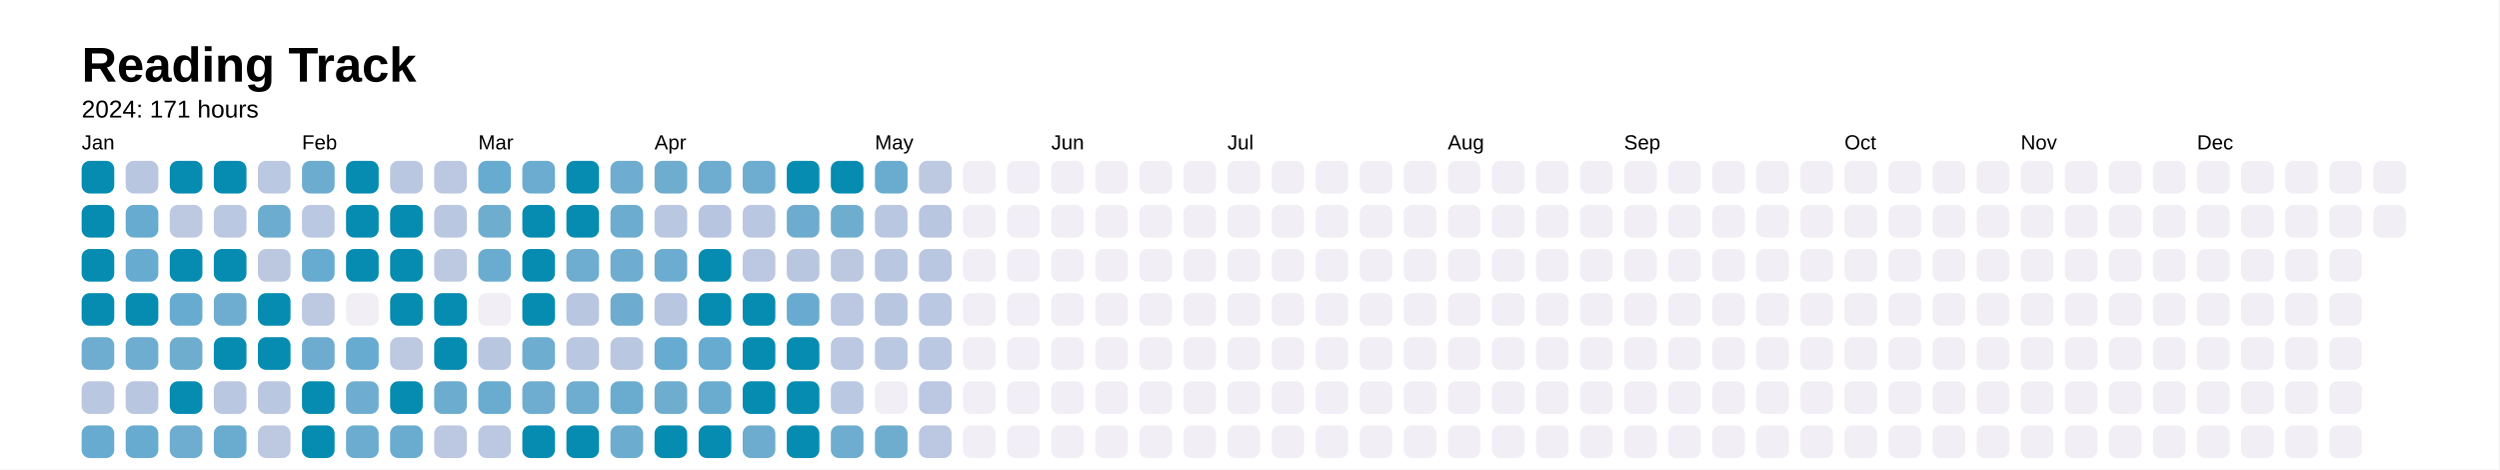
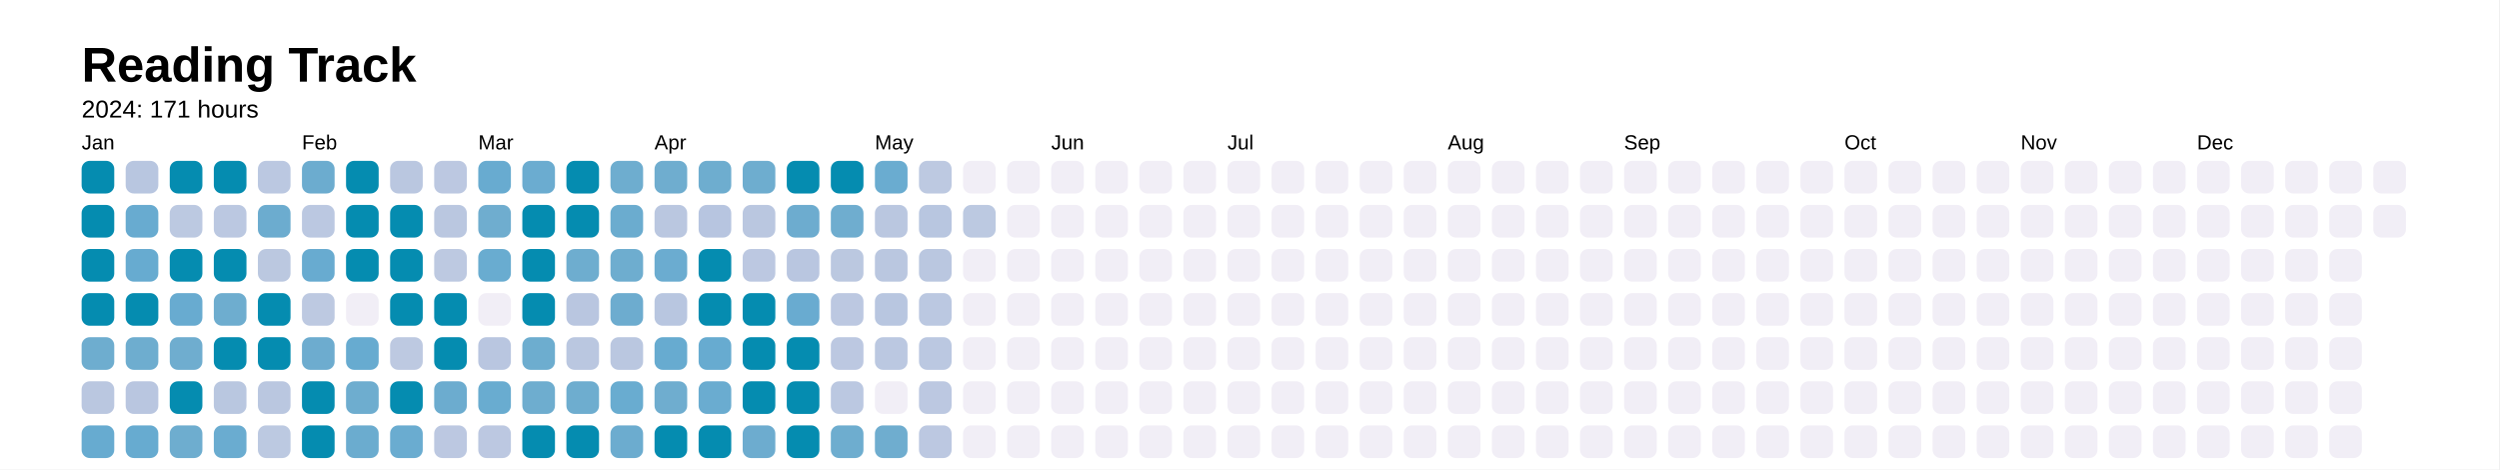
<svg xmlns="http://www.w3.org/2000/svg" baseProfile="full" height="57.5mm" version="1.1" viewBox="0,0,306.2,57.5" width="306.2mm">
  <defs />
  <rect fill="#FFFFFF" height="57.5" width="306.2" x="0" y="0" />
  <text fill="#000000" style="font-size:6px; font-family:Arial; font-weight:bold;" x="10" y="10">Reading Track</text>
  <text fill="#000000" style="font-size:3px; font-family:Arial;" x="10" y="14.4">2024: 171 hours</text>
  <text fill="#000000" style="font-size:2.5px; font-family:Arial" x="10" y="18.3">Jan</text>
  <rect fill="#058cb0" height="4" rx="1" ry="1" width="4" x="10" y="19.7" />
  <rect fill="#058cb0" height="4" rx="1" ry="1" width="4" x="10" y="25.1" />
  <rect fill="#058cb0" height="4" rx="1" ry="1" width="4" x="10" y="30.5" />
  <rect fill="#058cb0" height="4" rx="1" ry="1" width="4" x="10" y="35.9" />
  <rect fill="#6eadcf" height="4" rx="1" ry="1" width="4" x="10" y="41.3" />
  <rect fill="#bac7e0" height="4" rx="1" ry="1" width="4" x="10" y="46.7" />
  <rect fill="#67abd0" height="4" rx="1" ry="1" width="4" x="10" y="52.1" />
  <rect fill="#b8c6e0" height="4" rx="1" ry="1" width="4" x="15.4" y="19.7" />
  <rect fill="#68abd0" height="4" rx="1" ry="1" width="4" x="15.4" y="25.1" />
  <rect fill="#67abd0" height="4" rx="1" ry="1" width="4" x="15.4" y="30.5" />
  <rect fill="#058cb0" height="4" rx="1" ry="1" width="4" x="15.4" y="35.9" />
  <rect fill="#6eadcf" height="4" rx="1" ry="1" width="4" x="15.4" y="41.3" />
  <rect fill="#b9c6e0" height="4" rx="1" ry="1" width="4" x="15.4" y="46.7" />
  <rect fill="#67abd0" height="4" rx="1" ry="1" width="4" x="15.4" y="52.1" />
  <rect fill="#058cb0" height="4" rx="1" ry="1" width="4" x="20.8" y="19.7" />
  <rect fill="#bcc9e1" height="4" rx="1" ry="1" width="4" x="20.8" y="25.1" />
  <rect fill="#058cb0" height="4" rx="1" ry="1" width="4" x="20.8" y="30.5" />
  <rect fill="#68abd0" height="4" rx="1" ry="1" width="4" x="20.8" y="35.9" />
  <rect fill="#6fadcf" height="4" rx="1" ry="1" width="4" x="20.8" y="41.3" />
  <rect fill="#058cb0" height="4" rx="1" ry="1" width="4" x="20.8" y="46.7" />
  <rect fill="#6eadcf" height="4" rx="1" ry="1" width="4" x="20.8" y="52.1" />
  <rect fill="#058cb0" height="4" rx="1" ry="1" width="4" x="26.2" y="19.7" />
  <rect fill="#bbc8e1" height="4" rx="1" ry="1" width="4" x="26.2" y="25.1" />
  <rect fill="#058cb0" height="4" rx="1" ry="1" width="4" x="26.2" y="30.5" />
  <rect fill="#6eadcf" height="4" rx="1" ry="1" width="4" x="26.2" y="35.9" />
  <rect fill="#058cb0" height="4" rx="1" ry="1" width="4" x="26.2" y="41.3" />
  <rect fill="#b9c7e0" height="4" rx="1" ry="1" width="4" x="26.2" y="46.7" />
  <rect fill="#6aacd0" height="4" rx="1" ry="1" width="4" x="26.2" y="52.1" />
  <rect fill="#bbc8e1" height="4" rx="1" ry="1" width="4" x="31.6" y="19.7" />
  <rect fill="#6caccf" height="4" rx="1" ry="1" width="4" x="31.6" y="25.1" />
  <rect fill="#bbc8e0" height="4" rx="1" ry="1" width="4" x="31.6" y="30.5" />
  <rect fill="#058cb0" height="4" rx="1" ry="1" width="4" x="31.6" y="35.9" />
  <rect fill="#058cb0" height="4" rx="1" ry="1" width="4" x="31.6" y="41.3" />
  <rect fill="#bac7e0" height="4" rx="1" ry="1" width="4" x="31.6" y="46.7" />
  <rect fill="#bcc9e1" height="4" rx="1" ry="1" width="4" x="31.6" y="52.1" />
  <text fill="#000000" style="font-size:2.5px; font-family:Arial" x="37.0" y="18.3">Feb</text>
  <rect fill="#6caccf" height="4" rx="1" ry="1" width="4" x="37.0" y="19.7" />
  <rect fill="#bbc8e1" height="4" rx="1" ry="1" width="4" x="37.0" y="25.1" />
  <rect fill="#68abd0" height="4" rx="1" ry="1" width="4" x="37.0" y="30.5" />
  <rect fill="#bdc9e1" height="4" rx="1" ry="1" width="4" x="37.0" y="35.9" />
  <rect fill="#6daccf" height="4" rx="1" ry="1" width="4" x="37.0" y="41.3" />
  <rect fill="#058cb0" height="4" rx="1" ry="1" width="4" x="37.0" y="46.7" />
  <rect fill="#058cb0" height="4" rx="1" ry="1" width="4" x="37.0" y="52.1" />
  <rect fill="#058cb0" height="4" rx="1" ry="1" width="4" x="42.4" y="19.7" />
  <rect fill="#058cb0" height="4" rx="1" ry="1" width="4" x="42.4" y="25.1" />
  <rect fill="#058cb0" height="4" rx="1" ry="1" width="4" x="42.4" y="30.5" />
  <rect fill="#f1eef6" height="4" rx="1" ry="1" width="4" x="42.4" y="35.9" />
  <rect fill="#67abd0" height="4" rx="1" ry="1" width="4" x="42.4" y="41.3" />
  <rect fill="#6eadcf" height="4" rx="1" ry="1" width="4" x="42.4" y="46.7" />
  <rect fill="#6baccf" height="4" rx="1" ry="1" width="4" x="42.4" y="52.1" />
  <rect fill="#bac7e0" height="4" rx="1" ry="1" width="4" x="47.8" y="19.7" />
  <rect fill="#058cb0" height="4" rx="1" ry="1" width="4" x="47.8" y="25.1" />
  <rect fill="#058cb0" height="4" rx="1" ry="1" width="4" x="47.8" y="30.5" />
  <rect fill="#058cb0" height="4" rx="1" ry="1" width="4" x="47.8" y="35.9" />
  <rect fill="#bdc9e1" height="4" rx="1" ry="1" width="4" x="47.8" y="41.3" />
  <rect fill="#058cb0" height="4" rx="1" ry="1" width="4" x="47.8" y="46.7" />
  <rect fill="#6aacd0" height="4" rx="1" ry="1" width="4" x="47.8" y="52.1" />
  <rect fill="#bcc8e1" height="4" rx="1" ry="1" width="4" x="53.2" y="19.7" />
  <rect fill="#bac7e0" height="4" rx="1" ry="1" width="4" x="53.2" y="25.1" />
  <rect fill="#bdc9e1" height="4" rx="1" ry="1" width="4" x="53.2" y="30.5" />
  <rect fill="#058cb0" height="4" rx="1" ry="1" width="4" x="53.2" y="35.9" />
  <rect fill="#058cb0" height="4" rx="1" ry="1" width="4" x="53.2" y="41.3" />
  <rect fill="#6caccf" height="4" rx="1" ry="1" width="4" x="53.2" y="46.7" />
  <rect fill="#bcc8e1" height="4" rx="1" ry="1" width="4" x="53.2" y="52.1" />
  <text fill="#000000" style="font-size:2.5px; font-family:Arial" x="58.6" y="18.3">Mar</text>
  <rect fill="#68abd0" height="4" rx="1" ry="1" width="4" x="58.6" y="19.7" />
  <rect fill="#6fadcf" height="4" rx="1" ry="1" width="4" x="58.6" y="25.1" />
  <rect fill="#69acd0" height="4" rx="1" ry="1" width="4" x="58.6" y="30.5" />
  <rect fill="#f1eef6" height="4" rx="1" ry="1" width="4" x="58.6" y="35.9" />
  <rect fill="#b9c6e0" height="4" rx="1" ry="1" width="4" x="58.6" y="41.3" />
  <rect fill="#69acd0" height="4" rx="1" ry="1" width="4" x="58.6" y="46.7" />
  <rect fill="#bcc8e1" height="4" rx="1" ry="1" width="4" x="58.6" y="52.1" />
  <rect fill="#6bacd0" height="4" rx="1" ry="1" width="4" x="64" y="19.7" />
  <rect fill="#058cb0" height="4" rx="1" ry="1" width="4" x="64" y="25.1" />
  <rect fill="#058cb0" height="4" rx="1" ry="1" width="4" x="64" y="30.5" />
  <rect fill="#058cb0" height="4" rx="1" ry="1" width="4" x="64" y="35.9" />
  <rect fill="#6dadcf" height="4" rx="1" ry="1" width="4" x="64" y="41.3" />
  <rect fill="#6eadcf" height="4" rx="1" ry="1" width="4" x="64" y="46.7" />
  <rect fill="#058cb0" height="4" rx="1" ry="1" width="4" x="64" y="52.1" />
  <rect fill="#058cb0" height="4" rx="1" ry="1" width="4" x="69.4" y="19.7" />
  <rect fill="#058cb0" height="4" rx="1" ry="1" width="4" x="69.4" y="25.1" />
  <rect fill="#6eadcf" height="4" rx="1" ry="1" width="4" x="69.4" y="30.5" />
  <rect fill="#b9c6e0" height="4" rx="1" ry="1" width="4" x="69.4" y="35.9" />
  <rect fill="#bac7e0" height="4" rx="1" ry="1" width="4" x="69.4" y="41.3" />
  <rect fill="#6eadcf" height="4" rx="1" ry="1" width="4" x="69.4" y="46.7" />
  <rect fill="#058cb0" height="4" rx="1" ry="1" width="4" x="69.4" y="52.1" />
  <rect fill="#6eadcf" height="4" rx="1" ry="1" width="4" x="74.8" y="19.7" />
  <rect fill="#6baccf" height="4" rx="1" ry="1" width="4" x="74.8" y="25.1" />
  <rect fill="#6eadcf" height="4" rx="1" ry="1" width="4" x="74.8" y="30.5" />
  <rect fill="#6daccf" height="4" rx="1" ry="1" width="4" x="74.8" y="35.9" />
  <rect fill="#bac7e0" height="4" rx="1" ry="1" width="4" x="74.8" y="41.3" />
  <rect fill="#69acd0" height="4" rx="1" ry="1" width="4" x="74.8" y="46.7" />
  <rect fill="#6caccf" height="4" rx="1" ry="1" width="4" x="74.8" y="52.1" />
  <text fill="#000000" style="font-size:2.5px; font-family:Arial" x="80.2" y="18.3">Apr</text>
  <rect fill="#6fadcf" height="4" rx="1" ry="1" width="4" x="80.2" y="19.7" />
  <rect fill="#bac7e0" height="4" rx="1" ry="1" width="4" x="80.2" y="25.1" />
  <rect fill="#6bacd0" height="4" rx="1" ry="1" width="4" x="80.2" y="30.5" />
  <rect fill="#b8c6e0" height="4" rx="1" ry="1" width="4" x="80.2" y="35.9" />
  <rect fill="#67abd0" height="4" rx="1" ry="1" width="4" x="80.2" y="41.3" />
  <rect fill="#6fadcf" height="4" rx="1" ry="1" width="4" x="80.2" y="46.7" />
  <rect fill="#058cb0" height="4" rx="1" ry="1" width="4" x="80.2" y="52.1" />
  <rect fill="#6eadcf" height="4" rx="1" ry="1" width="4" x="85.6" y="19.7" />
  <rect fill="#b7c5e0" height="4" rx="1" ry="1" width="4" x="85.6" y="25.1" />
  <rect fill="#058cb0" height="4" rx="1" ry="1" width="4" x="85.6" y="30.5" />
  <rect fill="#058cb0" height="4" rx="1" ry="1" width="4" x="85.6" y="35.9" />
  <rect fill="#67abd0" height="4" rx="1" ry="1" width="4" x="85.6" y="41.3" />
  <rect fill="#6aacd0" height="4" rx="1" ry="1" width="4" x="85.6" y="46.7" />
  <rect fill="#058cb0" height="4" rx="1" ry="1" width="4" x="85.6" y="52.1" />
  <rect fill="#6eadcf" height="4" rx="1" ry="1" width="4" x="91" y="19.7" />
  <rect fill="#bac7e0" height="4" rx="1" ry="1" width="4" x="91" y="25.1" />
  <rect fill="#bcc8e1" height="4" rx="1" ry="1" width="4" x="91" y="30.5" />
  <rect fill="#058cb0" height="4" rx="1" ry="1" width="4" x="91" y="35.9" />
  <rect fill="#058cb0" height="4" rx="1" ry="1" width="4" x="91" y="41.3" />
  <rect fill="#058cb0" height="4" rx="1" ry="1" width="4" x="91" y="46.7" />
  <rect fill="#6daccf" height="4" rx="1" ry="1" width="4" x="91" y="52.1" />
  <rect fill="#058cb0" height="4" rx="1" ry="1" width="4" x="96.4" y="19.7" />
  <rect fill="#6daccf" height="4" rx="1" ry="1" width="4" x="96.4" y="25.1" />
  <rect fill="#b9c6e0" height="4" rx="1" ry="1" width="4" x="96.4" y="30.5" />
  <rect fill="#69abd0" height="4" rx="1" ry="1" width="4" x="96.4" y="35.9" />
  <rect fill="#058cb0" height="4" rx="1" ry="1" width="4" x="96.4" y="41.3" />
  <rect fill="#058cb0" height="4" rx="1" ry="1" width="4" x="96.4" y="46.7" />
  <rect fill="#058cb0" height="4" rx="1" ry="1" width="4" x="96.4" y="52.1" />
  <rect fill="#058cb0" height="4" rx="1" ry="1" width="4" x="101.8" y="19.7" />
  <rect fill="#6fadcf" height="4" rx="1" ry="1" width="4" x="101.8" y="25.1" />
  <rect fill="#bbc8e0" height="4" rx="1" ry="1" width="4" x="101.8" y="30.5" />
  <rect fill="#bcc8e1" height="4" rx="1" ry="1" width="4" x="101.8" y="35.9" />
  <rect fill="#bcc8e1" height="4" rx="1" ry="1" width="4" x="101.8" y="41.3" />
  <rect fill="#bbc8e1" height="4" rx="1" ry="1" width="4" x="101.8" y="46.7" />
  <rect fill="#6eadcf" height="4" rx="1" ry="1" width="4" x="101.8" y="52.1" />
  <text fill="#000000" style="font-size:2.5px; font-family:Arial" x="107.2" y="18.3">May</text>
  <rect fill="#6aacd0" height="4" rx="1" ry="1" width="4" x="107.2" y="19.7" />
  <rect fill="#bac7e0" height="4" rx="1" ry="1" width="4" x="107.2" y="25.1" />
  <rect fill="#bac7e0" height="4" rx="1" ry="1" width="4" x="107.2" y="30.5" />
  <rect fill="#b8c6e0" height="4" rx="1" ry="1" width="4" x="107.2" y="35.9" />
  <rect fill="#bbc8e1" height="4" rx="1" ry="1" width="4" x="107.2" y="41.3" />
  <rect fill="#f1eef6" height="4" rx="1" ry="1" width="4" x="107.2" y="46.7" />
  <rect fill="#6fadcf" height="4" rx="1" ry="1" width="4" x="107.2" y="52.1" />
  <rect fill="#bdc9e1" height="4" rx="1" ry="1" width="4" x="112.6" y="19.7" />
  <rect fill="#b8c6e0" height="4" rx="1" ry="1" width="4" x="112.6" y="25.1" />
  <rect fill="#bac7e0" height="4" rx="1" ry="1" width="4" x="112.6" y="30.5" />
  <rect fill="#bbc8e1" height="4" rx="1" ry="1" width="4" x="112.6" y="35.9" />
  <rect fill="#bbc8e1" height="4" rx="1" ry="1" width="4" x="112.6" y="41.3" />
  <rect fill="#bcc8e1" height="4" rx="1" ry="1" width="4" x="112.6" y="46.7" />
  <rect fill="#bcc8e1" height="4" rx="1" ry="1" width="4" x="112.6" y="52.1" />
  <rect fill="#f1eef6" height="4" rx="1" ry="1" width="4" x="118" y="19.7" />
-   <rect fill="#f1eef6" height="4" rx="1" ry="1" width="4" x="118" y="25.1" />
+   <rect fill="#bcc9e1" height="4" rx="1" ry="1" width="4" x="118" y="25.1" />
  <rect fill="#f1eef6" height="4" rx="1" ry="1" width="4" x="118" y="30.5" />
  <rect fill="#f1eef6" height="4" rx="1" ry="1" width="4" x="118" y="35.9" />
  <rect fill="#f1eef6" height="4" rx="1" ry="1" width="4" x="118" y="41.3" />
  <rect fill="#f1eef6" height="4" rx="1" ry="1" width="4" x="118" y="46.7" />
  <rect fill="#f1eef6" height="4" rx="1" ry="1" width="4" x="118" y="52.1" />
  <rect fill="#f1eef6" height="4" rx="1" ry="1" width="4" x="123.4" y="19.7" />
  <rect fill="#f1eef6" height="4" rx="1" ry="1" width="4" x="123.4" y="25.1" />
  <rect fill="#f1eef6" height="4" rx="1" ry="1" width="4" x="123.4" y="30.5" />
  <rect fill="#f1eef6" height="4" rx="1" ry="1" width="4" x="123.4" y="35.9" />
  <rect fill="#f1eef6" height="4" rx="1" ry="1" width="4" x="123.4" y="41.3" />
  <rect fill="#f1eef6" height="4" rx="1" ry="1" width="4" x="123.4" y="46.7" />
  <rect fill="#f1eef6" height="4" rx="1" ry="1" width="4" x="123.4" y="52.1" />
  <text fill="#000000" style="font-size:2.5px; font-family:Arial" x="128.8" y="18.3">Jun</text>
  <rect fill="#f1eef6" height="4" rx="1" ry="1" width="4" x="128.8" y="19.7" />
  <rect fill="#f1eef6" height="4" rx="1" ry="1" width="4" x="128.8" y="25.1" />
  <rect fill="#f1eef6" height="4" rx="1" ry="1" width="4" x="128.8" y="30.5" />
  <rect fill="#f1eef6" height="4" rx="1" ry="1" width="4" x="128.8" y="35.9" />
  <rect fill="#f1eef6" height="4" rx="1" ry="1" width="4" x="128.8" y="41.3" />
  <rect fill="#f1eef6" height="4" rx="1" ry="1" width="4" x="128.8" y="46.7" />
  <rect fill="#f1eef6" height="4" rx="1" ry="1" width="4" x="128.8" y="52.1" />
  <rect fill="#f1eef6" height="4" rx="1" ry="1" width="4" x="134.2" y="19.7" />
  <rect fill="#f1eef6" height="4" rx="1" ry="1" width="4" x="134.2" y="25.1" />
  <rect fill="#f1eef6" height="4" rx="1" ry="1" width="4" x="134.2" y="30.5" />
  <rect fill="#f1eef6" height="4" rx="1" ry="1" width="4" x="134.2" y="35.9" />
  <rect fill="#f1eef6" height="4" rx="1" ry="1" width="4" x="134.2" y="41.3" />
  <rect fill="#f1eef6" height="4" rx="1" ry="1" width="4" x="134.2" y="46.7" />
  <rect fill="#f1eef6" height="4" rx="1" ry="1" width="4" x="134.2" y="52.1" />
  <rect fill="#f1eef6" height="4" rx="1" ry="1" width="4" x="139.6" y="19.7" />
  <rect fill="#f1eef6" height="4" rx="1" ry="1" width="4" x="139.6" y="25.1" />
  <rect fill="#f1eef6" height="4" rx="1" ry="1" width="4" x="139.6" y="30.5" />
  <rect fill="#f1eef6" height="4" rx="1" ry="1" width="4" x="139.6" y="35.9" />
  <rect fill="#f1eef6" height="4" rx="1" ry="1" width="4" x="139.6" y="41.3" />
  <rect fill="#f1eef6" height="4" rx="1" ry="1" width="4" x="139.6" y="46.7" />
  <rect fill="#f1eef6" height="4" rx="1" ry="1" width="4" x="139.6" y="52.1" />
  <rect fill="#f1eef6" height="4" rx="1" ry="1" width="4" x="145" y="19.7" />
  <rect fill="#f1eef6" height="4" rx="1" ry="1" width="4" x="145" y="25.1" />
  <rect fill="#f1eef6" height="4" rx="1" ry="1" width="4" x="145" y="30.5" />
  <rect fill="#f1eef6" height="4" rx="1" ry="1" width="4" x="145" y="35.9" />
  <rect fill="#f1eef6" height="4" rx="1" ry="1" width="4" x="145" y="41.3" />
  <rect fill="#f1eef6" height="4" rx="1" ry="1" width="4" x="145" y="46.7" />
  <rect fill="#f1eef6" height="4" rx="1" ry="1" width="4" x="145" y="52.1" />
  <text fill="#000000" style="font-size:2.5px; font-family:Arial" x="150.4" y="18.3">Jul</text>
  <rect fill="#f1eef6" height="4" rx="1" ry="1" width="4" x="150.4" y="19.7" />
  <rect fill="#f1eef6" height="4" rx="1" ry="1" width="4" x="150.4" y="25.1" />
  <rect fill="#f1eef6" height="4" rx="1" ry="1" width="4" x="150.4" y="30.5" />
  <rect fill="#f1eef6" height="4" rx="1" ry="1" width="4" x="150.4" y="35.9" />
  <rect fill="#f1eef6" height="4" rx="1" ry="1" width="4" x="150.4" y="41.3" />
  <rect fill="#f1eef6" height="4" rx="1" ry="1" width="4" x="150.4" y="46.7" />
  <rect fill="#f1eef6" height="4" rx="1" ry="1" width="4" x="150.4" y="52.1" />
  <rect fill="#f1eef6" height="4" rx="1" ry="1" width="4" x="155.8" y="19.7" />
  <rect fill="#f1eef6" height="4" rx="1" ry="1" width="4" x="155.8" y="25.1" />
  <rect fill="#f1eef6" height="4" rx="1" ry="1" width="4" x="155.8" y="30.5" />
  <rect fill="#f1eef6" height="4" rx="1" ry="1" width="4" x="155.8" y="35.9" />
  <rect fill="#f1eef6" height="4" rx="1" ry="1" width="4" x="155.8" y="41.3" />
  <rect fill="#f1eef6" height="4" rx="1" ry="1" width="4" x="155.8" y="46.7" />
  <rect fill="#f1eef6" height="4" rx="1" ry="1" width="4" x="155.8" y="52.1" />
  <rect fill="#f1eef6" height="4" rx="1" ry="1" width="4" x="161.2" y="19.7" />
  <rect fill="#f1eef6" height="4" rx="1" ry="1" width="4" x="161.2" y="25.1" />
  <rect fill="#f1eef6" height="4" rx="1" ry="1" width="4" x="161.2" y="30.5" />
  <rect fill="#f1eef6" height="4" rx="1" ry="1" width="4" x="161.2" y="35.9" />
  <rect fill="#f1eef6" height="4" rx="1" ry="1" width="4" x="161.2" y="41.3" />
  <rect fill="#f1eef6" height="4" rx="1" ry="1" width="4" x="161.2" y="46.7" />
  <rect fill="#f1eef6" height="4" rx="1" ry="1" width="4" x="161.2" y="52.1" />
  <rect fill="#f1eef6" height="4" rx="1" ry="1" width="4" x="166.6" y="19.7" />
  <rect fill="#f1eef6" height="4" rx="1" ry="1" width="4" x="166.6" y="25.1" />
  <rect fill="#f1eef6" height="4" rx="1" ry="1" width="4" x="166.6" y="30.5" />
  <rect fill="#f1eef6" height="4" rx="1" ry="1" width="4" x="166.6" y="35.9" />
  <rect fill="#f1eef6" height="4" rx="1" ry="1" width="4" x="166.6" y="41.3" />
  <rect fill="#f1eef6" height="4" rx="1" ry="1" width="4" x="166.6" y="46.7" />
  <rect fill="#f1eef6" height="4" rx="1" ry="1" width="4" x="166.6" y="52.1" />
  <rect fill="#f1eef6" height="4" rx="1" ry="1" width="4" x="172" y="19.7" />
  <rect fill="#f1eef6" height="4" rx="1" ry="1" width="4" x="172" y="25.1" />
  <rect fill="#f1eef6" height="4" rx="1" ry="1" width="4" x="172" y="30.5" />
  <rect fill="#f1eef6" height="4" rx="1" ry="1" width="4" x="172" y="35.9" />
  <rect fill="#f1eef6" height="4" rx="1" ry="1" width="4" x="172" y="41.3" />
  <rect fill="#f1eef6" height="4" rx="1" ry="1" width="4" x="172" y="46.7" />
  <rect fill="#f1eef6" height="4" rx="1" ry="1" width="4" x="172" y="52.1" />
  <text fill="#000000" style="font-size:2.5px; font-family:Arial" x="177.4" y="18.3">Aug</text>
  <rect fill="#f1eef6" height="4" rx="1" ry="1" width="4" x="177.4" y="19.7" />
  <rect fill="#f1eef6" height="4" rx="1" ry="1" width="4" x="177.4" y="25.1" />
  <rect fill="#f1eef6" height="4" rx="1" ry="1" width="4" x="177.4" y="30.5" />
  <rect fill="#f1eef6" height="4" rx="1" ry="1" width="4" x="177.4" y="35.9" />
  <rect fill="#f1eef6" height="4" rx="1" ry="1" width="4" x="177.4" y="41.3" />
  <rect fill="#f1eef6" height="4" rx="1" ry="1" width="4" x="177.4" y="46.7" />
  <rect fill="#f1eef6" height="4" rx="1" ry="1" width="4" x="177.4" y="52.1" />
  <rect fill="#f1eef6" height="4" rx="1" ry="1" width="4" x="182.8" y="19.7" />
  <rect fill="#f1eef6" height="4" rx="1" ry="1" width="4" x="182.8" y="25.1" />
  <rect fill="#f1eef6" height="4" rx="1" ry="1" width="4" x="182.8" y="30.5" />
  <rect fill="#f1eef6" height="4" rx="1" ry="1" width="4" x="182.8" y="35.9" />
  <rect fill="#f1eef6" height="4" rx="1" ry="1" width="4" x="182.8" y="41.3" />
  <rect fill="#f1eef6" height="4" rx="1" ry="1" width="4" x="182.8" y="46.7" />
  <rect fill="#f1eef6" height="4" rx="1" ry="1" width="4" x="182.8" y="52.1" />
  <rect fill="#f1eef6" height="4" rx="1" ry="1" width="4" x="188.2" y="19.7" />
  <rect fill="#f1eef6" height="4" rx="1" ry="1" width="4" x="188.2" y="25.1" />
  <rect fill="#f1eef6" height="4" rx="1" ry="1" width="4" x="188.2" y="30.5" />
  <rect fill="#f1eef6" height="4" rx="1" ry="1" width="4" x="188.2" y="35.9" />
  <rect fill="#f1eef6" height="4" rx="1" ry="1" width="4" x="188.2" y="41.3" />
  <rect fill="#f1eef6" height="4" rx="1" ry="1" width="4" x="188.2" y="46.7" />
  <rect fill="#f1eef6" height="4" rx="1" ry="1" width="4" x="188.2" y="52.1" />
  <rect fill="#f1eef6" height="4" rx="1" ry="1" width="4" x="193.6" y="19.7" />
  <rect fill="#f1eef6" height="4" rx="1" ry="1" width="4" x="193.6" y="25.1" />
  <rect fill="#f1eef6" height="4" rx="1" ry="1" width="4" x="193.6" y="30.5" />
  <rect fill="#f1eef6" height="4" rx="1" ry="1" width="4" x="193.6" y="35.9" />
  <rect fill="#f1eef6" height="4" rx="1" ry="1" width="4" x="193.6" y="41.3" />
  <rect fill="#f1eef6" height="4" rx="1" ry="1" width="4" x="193.6" y="46.7" />
  <rect fill="#f1eef6" height="4" rx="1" ry="1" width="4" x="193.6" y="52.1" />
  <text fill="#000000" style="font-size:2.5px; font-family:Arial" x="199" y="18.3">Sep</text>
  <rect fill="#f1eef6" height="4" rx="1" ry="1" width="4" x="199" y="19.7" />
  <rect fill="#f1eef6" height="4" rx="1" ry="1" width="4" x="199" y="25.1" />
  <rect fill="#f1eef6" height="4" rx="1" ry="1" width="4" x="199" y="30.5" />
  <rect fill="#f1eef6" height="4" rx="1" ry="1" width="4" x="199" y="35.9" />
  <rect fill="#f1eef6" height="4" rx="1" ry="1" width="4" x="199" y="41.3" />
  <rect fill="#f1eef6" height="4" rx="1" ry="1" width="4" x="199" y="46.7" />
  <rect fill="#f1eef6" height="4" rx="1" ry="1" width="4" x="199" y="52.1" />
  <rect fill="#f1eef6" height="4" rx="1" ry="1" width="4" x="204.4" y="19.7" />
  <rect fill="#f1eef6" height="4" rx="1" ry="1" width="4" x="204.4" y="25.1" />
  <rect fill="#f1eef6" height="4" rx="1" ry="1" width="4" x="204.4" y="30.5" />
  <rect fill="#f1eef6" height="4" rx="1" ry="1" width="4" x="204.4" y="35.9" />
  <rect fill="#f1eef6" height="4" rx="1" ry="1" width="4" x="204.4" y="41.3" />
  <rect fill="#f1eef6" height="4" rx="1" ry="1" width="4" x="204.4" y="46.7" />
  <rect fill="#f1eef6" height="4" rx="1" ry="1" width="4" x="204.4" y="52.1" />
  <rect fill="#f1eef6" height="4" rx="1" ry="1" width="4" x="209.8" y="19.7" />
  <rect fill="#f1eef6" height="4" rx="1" ry="1" width="4" x="209.8" y="25.1" />
  <rect fill="#f1eef6" height="4" rx="1" ry="1" width="4" x="209.8" y="30.5" />
  <rect fill="#f1eef6" height="4" rx="1" ry="1" width="4" x="209.8" y="35.9" />
  <rect fill="#f1eef6" height="4" rx="1" ry="1" width="4" x="209.8" y="41.3" />
  <rect fill="#f1eef6" height="4" rx="1" ry="1" width="4" x="209.8" y="46.7" />
  <rect fill="#f1eef6" height="4" rx="1" ry="1" width="4" x="209.8" y="52.1" />
  <rect fill="#f1eef6" height="4" rx="1" ry="1" width="4" x="215.2" y="19.7" />
  <rect fill="#f1eef6" height="4" rx="1" ry="1" width="4" x="215.2" y="25.1" />
  <rect fill="#f1eef6" height="4" rx="1" ry="1" width="4" x="215.2" y="30.5" />
  <rect fill="#f1eef6" height="4" rx="1" ry="1" width="4" x="215.2" y="35.9" />
  <rect fill="#f1eef6" height="4" rx="1" ry="1" width="4" x="215.2" y="41.3" />
  <rect fill="#f1eef6" height="4" rx="1" ry="1" width="4" x="215.2" y="46.7" />
  <rect fill="#f1eef6" height="4" rx="1" ry="1" width="4" x="215.2" y="52.1" />
  <rect fill="#f1eef6" height="4" rx="1" ry="1" width="4" x="220.6" y="19.7" />
  <rect fill="#f1eef6" height="4" rx="1" ry="1" width="4" x="220.6" y="25.1" />
  <rect fill="#f1eef6" height="4" rx="1" ry="1" width="4" x="220.6" y="30.5" />
  <rect fill="#f1eef6" height="4" rx="1" ry="1" width="4" x="220.6" y="35.9" />
  <rect fill="#f1eef6" height="4" rx="1" ry="1" width="4" x="220.6" y="41.3" />
  <rect fill="#f1eef6" height="4" rx="1" ry="1" width="4" x="220.6" y="46.7" />
  <rect fill="#f1eef6" height="4" rx="1" ry="1" width="4" x="220.6" y="52.1" />
  <text fill="#000000" style="font-size:2.5px; font-family:Arial" x="226" y="18.3">Oct</text>
  <rect fill="#f1eef6" height="4" rx="1" ry="1" width="4" x="226" y="19.7" />
  <rect fill="#f1eef6" height="4" rx="1" ry="1" width="4" x="226" y="25.1" />
  <rect fill="#f1eef6" height="4" rx="1" ry="1" width="4" x="226" y="30.5" />
  <rect fill="#f1eef6" height="4" rx="1" ry="1" width="4" x="226" y="35.9" />
  <rect fill="#f1eef6" height="4" rx="1" ry="1" width="4" x="226" y="41.3" />
  <rect fill="#f1eef6" height="4" rx="1" ry="1" width="4" x="226" y="46.7" />
  <rect fill="#f1eef6" height="4" rx="1" ry="1" width="4" x="226" y="52.1" />
  <rect fill="#f1eef6" height="4" rx="1" ry="1" width="4" x="231.4" y="19.7" />
  <rect fill="#f1eef6" height="4" rx="1" ry="1" width="4" x="231.4" y="25.1" />
  <rect fill="#f1eef6" height="4" rx="1" ry="1" width="4" x="231.4" y="30.5" />
  <rect fill="#f1eef6" height="4" rx="1" ry="1" width="4" x="231.4" y="35.9" />
  <rect fill="#f1eef6" height="4" rx="1" ry="1" width="4" x="231.4" y="41.3" />
  <rect fill="#f1eef6" height="4" rx="1" ry="1" width="4" x="231.4" y="46.7" />
  <rect fill="#f1eef6" height="4" rx="1" ry="1" width="4" x="231.4" y="52.1" />
  <rect fill="#f1eef6" height="4" rx="1" ry="1" width="4" x="236.8" y="19.7" />
  <rect fill="#f1eef6" height="4" rx="1" ry="1" width="4" x="236.8" y="25.1" />
  <rect fill="#f1eef6" height="4" rx="1" ry="1" width="4" x="236.8" y="30.5" />
  <rect fill="#f1eef6" height="4" rx="1" ry="1" width="4" x="236.8" y="35.9" />
  <rect fill="#f1eef6" height="4" rx="1" ry="1" width="4" x="236.8" y="41.3" />
  <rect fill="#f1eef6" height="4" rx="1" ry="1" width="4" x="236.8" y="46.7" />
  <rect fill="#f1eef6" height="4" rx="1" ry="1" width="4" x="236.8" y="52.1" />
  <rect fill="#f1eef6" height="4" rx="1" ry="1" width="4" x="242.2" y="19.7" />
  <rect fill="#f1eef6" height="4" rx="1" ry="1" width="4" x="242.2" y="25.1" />
  <rect fill="#f1eef6" height="4" rx="1" ry="1" width="4" x="242.2" y="30.5" />
  <rect fill="#f1eef6" height="4" rx="1" ry="1" width="4" x="242.2" y="35.9" />
  <rect fill="#f1eef6" height="4" rx="1" ry="1" width="4" x="242.2" y="41.3" />
  <rect fill="#f1eef6" height="4" rx="1" ry="1" width="4" x="242.2" y="46.7" />
  <rect fill="#f1eef6" height="4" rx="1" ry="1" width="4" x="242.2" y="52.1" />
  <text fill="#000000" style="font-size:2.5px; font-family:Arial" x="247.6" y="18.3">Nov</text>
  <rect fill="#f1eef6" height="4" rx="1" ry="1" width="4" x="247.6" y="19.7" />
  <rect fill="#f1eef6" height="4" rx="1" ry="1" width="4" x="247.6" y="25.1" />
  <rect fill="#f1eef6" height="4" rx="1" ry="1" width="4" x="247.6" y="30.5" />
  <rect fill="#f1eef6" height="4" rx="1" ry="1" width="4" x="247.6" y="35.9" />
  <rect fill="#f1eef6" height="4" rx="1" ry="1" width="4" x="247.6" y="41.3" />
  <rect fill="#f1eef6" height="4" rx="1" ry="1" width="4" x="247.6" y="46.7" />
  <rect fill="#f1eef6" height="4" rx="1" ry="1" width="4" x="247.6" y="52.1" />
  <rect fill="#f1eef6" height="4" rx="1" ry="1" width="4" x="253" y="19.7" />
  <rect fill="#f1eef6" height="4" rx="1" ry="1" width="4" x="253" y="25.1" />
  <rect fill="#f1eef6" height="4" rx="1" ry="1" width="4" x="253" y="30.5" />
  <rect fill="#f1eef6" height="4" rx="1" ry="1" width="4" x="253" y="35.9" />
  <rect fill="#f1eef6" height="4" rx="1" ry="1" width="4" x="253" y="41.3" />
  <rect fill="#f1eef6" height="4" rx="1" ry="1" width="4" x="253" y="46.7" />
  <rect fill="#f1eef6" height="4" rx="1" ry="1" width="4" x="253" y="52.1" />
  <rect fill="#f1eef6" height="4" rx="1" ry="1" width="4" x="258.4" y="19.7" />
  <rect fill="#f1eef6" height="4" rx="1" ry="1" width="4" x="258.4" y="25.1" />
  <rect fill="#f1eef6" height="4" rx="1" ry="1" width="4" x="258.4" y="30.5" />
  <rect fill="#f1eef6" height="4" rx="1" ry="1" width="4" x="258.4" y="35.9" />
  <rect fill="#f1eef6" height="4" rx="1" ry="1" width="4" x="258.4" y="41.3" />
  <rect fill="#f1eef6" height="4" rx="1" ry="1" width="4" x="258.4" y="46.7" />
  <rect fill="#f1eef6" height="4" rx="1" ry="1" width="4" x="258.4" y="52.1" />
  <rect fill="#f1eef6" height="4" rx="1" ry="1" width="4" x="263.8" y="19.7" />
  <rect fill="#f1eef6" height="4" rx="1" ry="1" width="4" x="263.8" y="25.1" />
  <rect fill="#f1eef6" height="4" rx="1" ry="1" width="4" x="263.8" y="30.5" />
  <rect fill="#f1eef6" height="4" rx="1" ry="1" width="4" x="263.8" y="35.9" />
  <rect fill="#f1eef6" height="4" rx="1" ry="1" width="4" x="263.8" y="41.3" />
  <rect fill="#f1eef6" height="4" rx="1" ry="1" width="4" x="263.8" y="46.7" />
  <rect fill="#f1eef6" height="4" rx="1" ry="1" width="4" x="263.8" y="52.1" />
  <text fill="#000000" style="font-size:2.5px; font-family:Arial" x="269.2" y="18.3">Dec</text>
  <rect fill="#f1eef6" height="4" rx="1" ry="1" width="4" x="269.2" y="19.7" />
  <rect fill="#f1eef6" height="4" rx="1" ry="1" width="4" x="269.2" y="25.1" />
  <rect fill="#f1eef6" height="4" rx="1" ry="1" width="4" x="269.2" y="30.5" />
  <rect fill="#f1eef6" height="4" rx="1" ry="1" width="4" x="269.2" y="35.9" />
  <rect fill="#f1eef6" height="4" rx="1" ry="1" width="4" x="269.2" y="41.3" />
  <rect fill="#f1eef6" height="4" rx="1" ry="1" width="4" x="269.2" y="46.7" />
  <rect fill="#f1eef6" height="4" rx="1" ry="1" width="4" x="269.2" y="52.1" />
  <rect fill="#f1eef6" height="4" rx="1" ry="1" width="4" x="274.6" y="19.7" />
  <rect fill="#f1eef6" height="4" rx="1" ry="1" width="4" x="274.6" y="25.1" />
  <rect fill="#f1eef6" height="4" rx="1" ry="1" width="4" x="274.6" y="30.5" />
  <rect fill="#f1eef6" height="4" rx="1" ry="1" width="4" x="274.6" y="35.9" />
  <rect fill="#f1eef6" height="4" rx="1" ry="1" width="4" x="274.6" y="41.3" />
  <rect fill="#f1eef6" height="4" rx="1" ry="1" width="4" x="274.6" y="46.7" />
  <rect fill="#f1eef6" height="4" rx="1" ry="1" width="4" x="274.6" y="52.1" />
  <rect fill="#f1eef6" height="4" rx="1" ry="1" width="4" x="280" y="19.7" />
  <rect fill="#f1eef6" height="4" rx="1" ry="1" width="4" x="280" y="25.1" />
  <rect fill="#f1eef6" height="4" rx="1" ry="1" width="4" x="280" y="30.5" />
  <rect fill="#f1eef6" height="4" rx="1" ry="1" width="4" x="280" y="35.9" />
  <rect fill="#f1eef6" height="4" rx="1" ry="1" width="4" x="280" y="41.3" />
  <rect fill="#f1eef6" height="4" rx="1" ry="1" width="4" x="280" y="46.7" />
  <rect fill="#f1eef6" height="4" rx="1" ry="1" width="4" x="280" y="52.1" />
  <rect fill="#f1eef6" height="4" rx="1" ry="1" width="4" x="285.4" y="19.7" />
  <rect fill="#f1eef6" height="4" rx="1" ry="1" width="4" x="285.4" y="25.1" />
  <rect fill="#f1eef6" height="4" rx="1" ry="1" width="4" x="285.4" y="30.5" />
  <rect fill="#f1eef6" height="4" rx="1" ry="1" width="4" x="285.4" y="35.9" />
  <rect fill="#f1eef6" height="4" rx="1" ry="1" width="4" x="285.4" y="41.3" />
  <rect fill="#f1eef6" height="4" rx="1" ry="1" width="4" x="285.4" y="46.7" />
  <rect fill="#f1eef6" height="4" rx="1" ry="1" width="4" x="285.4" y="52.1" />
  <rect fill="#f1eef6" height="4" rx="1" ry="1" width="4" x="290.8" y="19.7" />
  <rect fill="#f1eef6" height="4" rx="1" ry="1" width="4" x="290.8" y="25.1" />
</svg>
